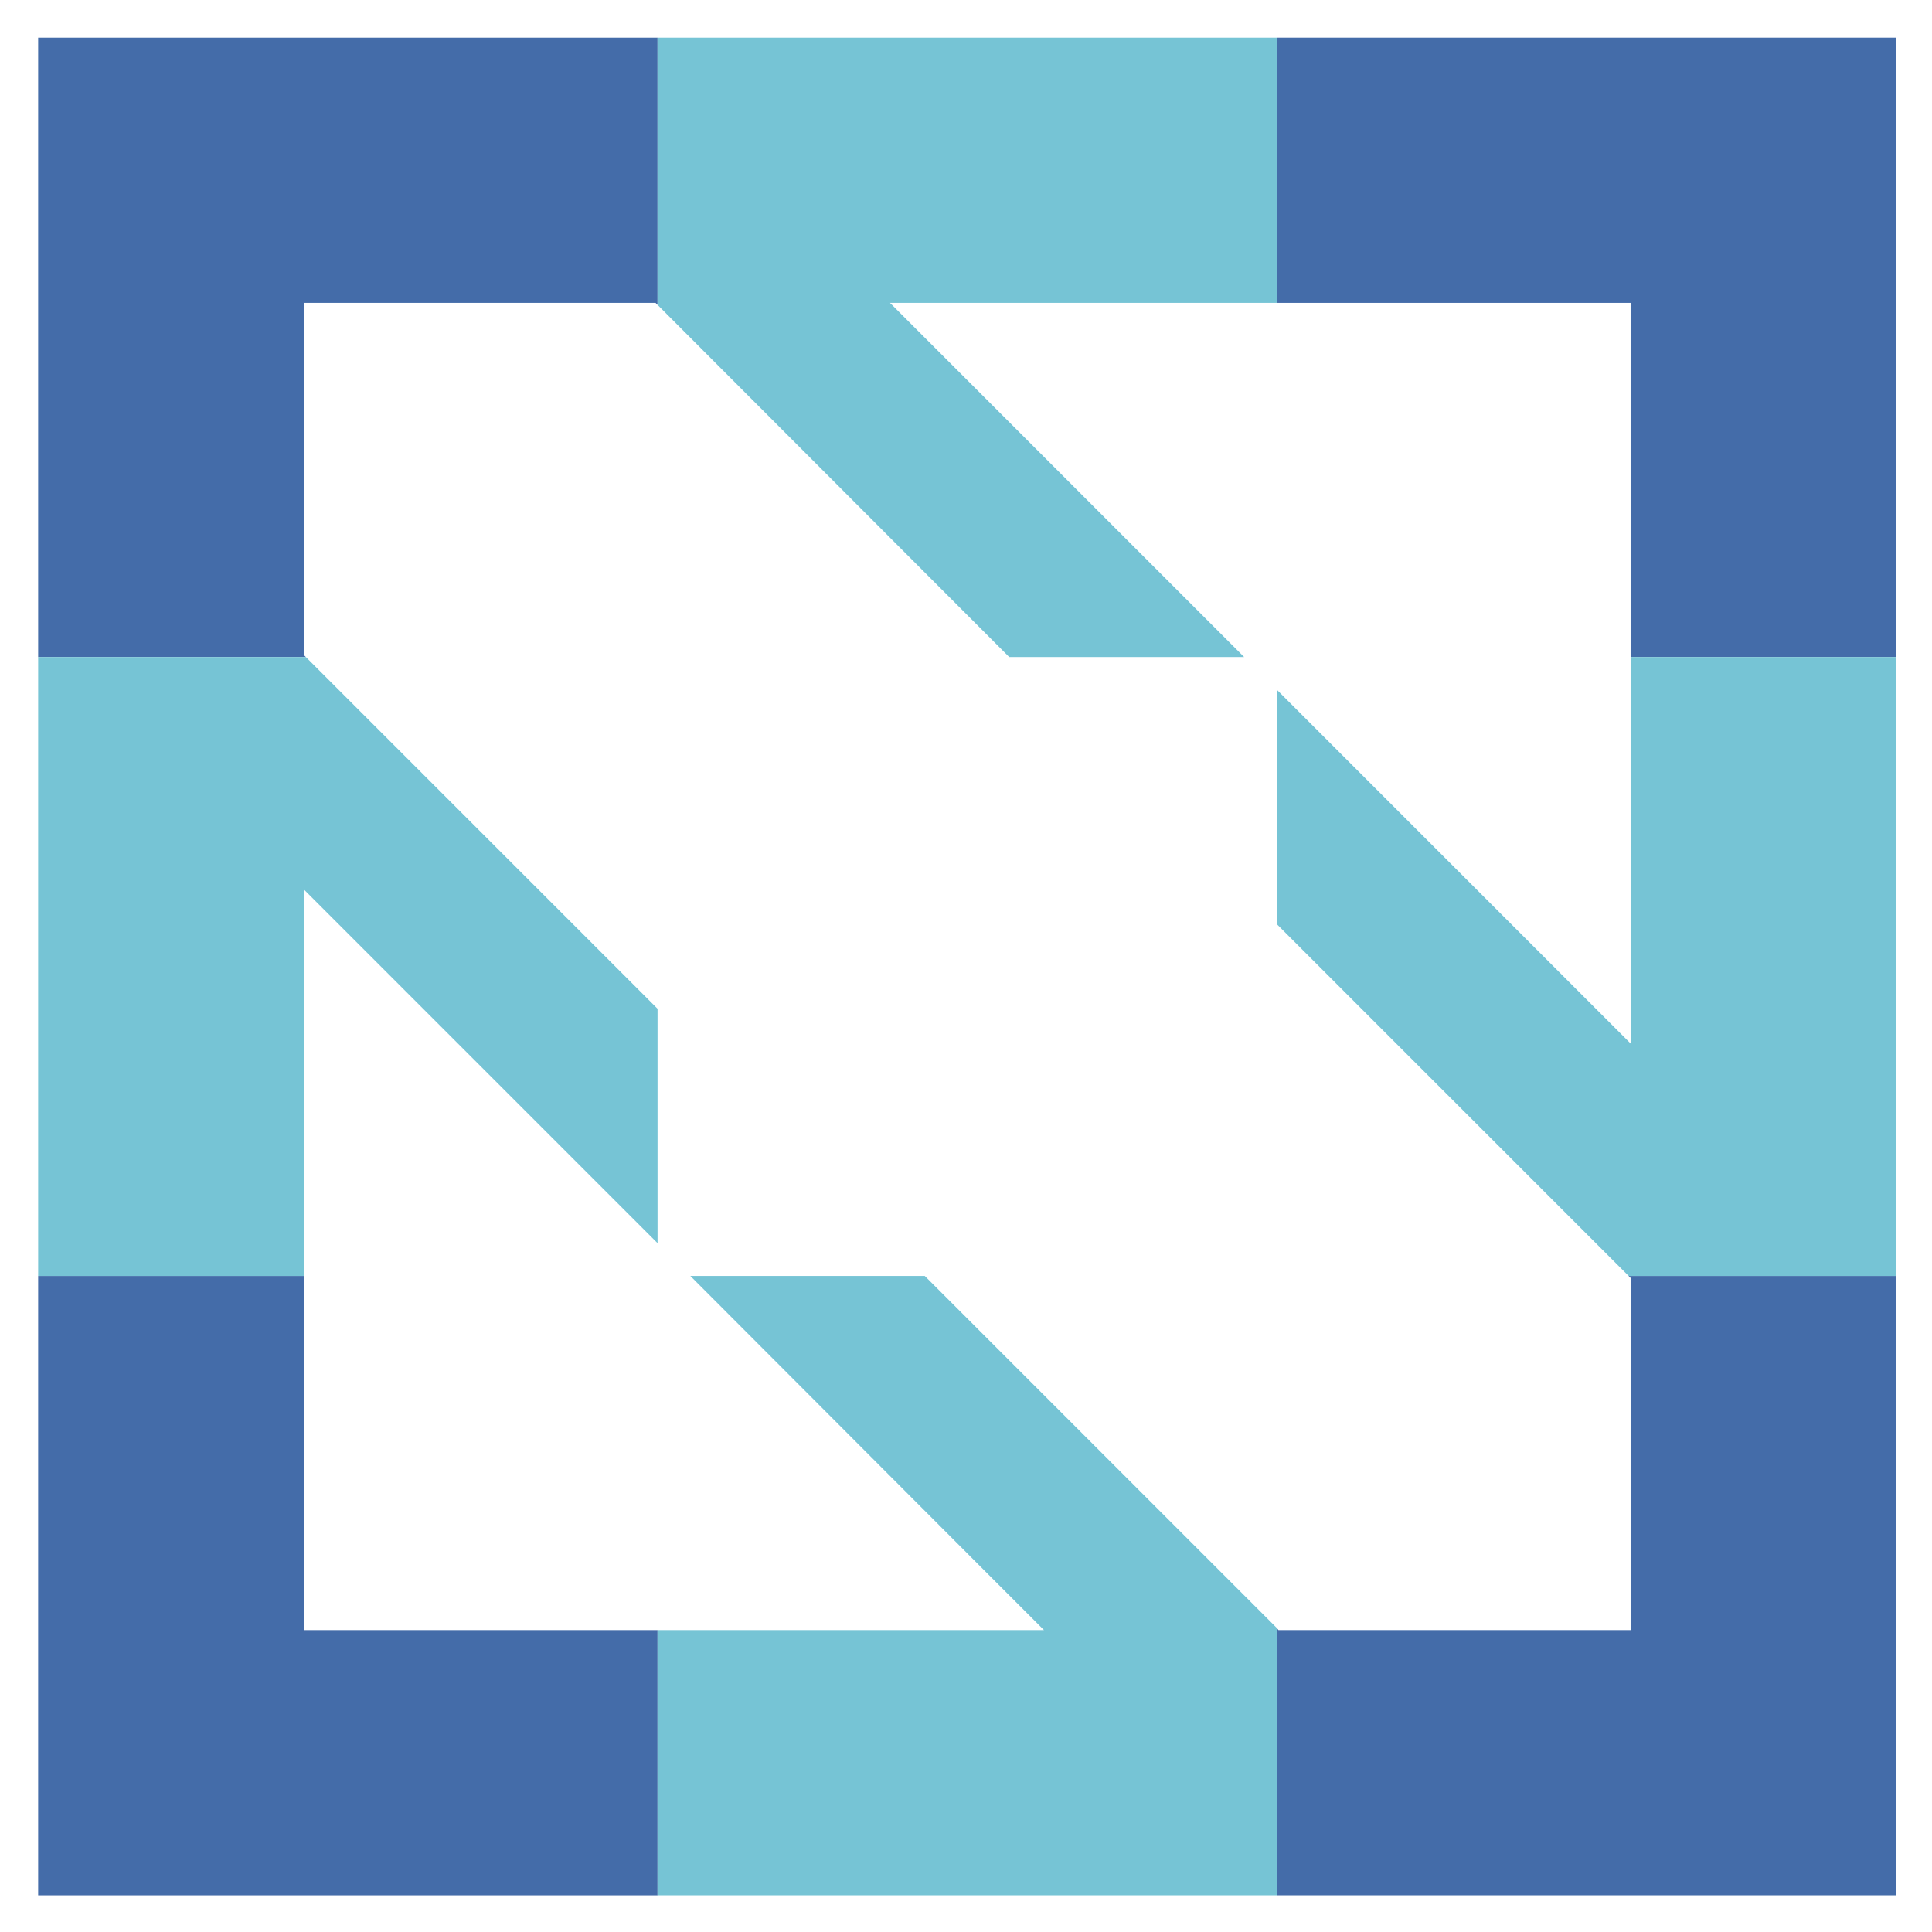
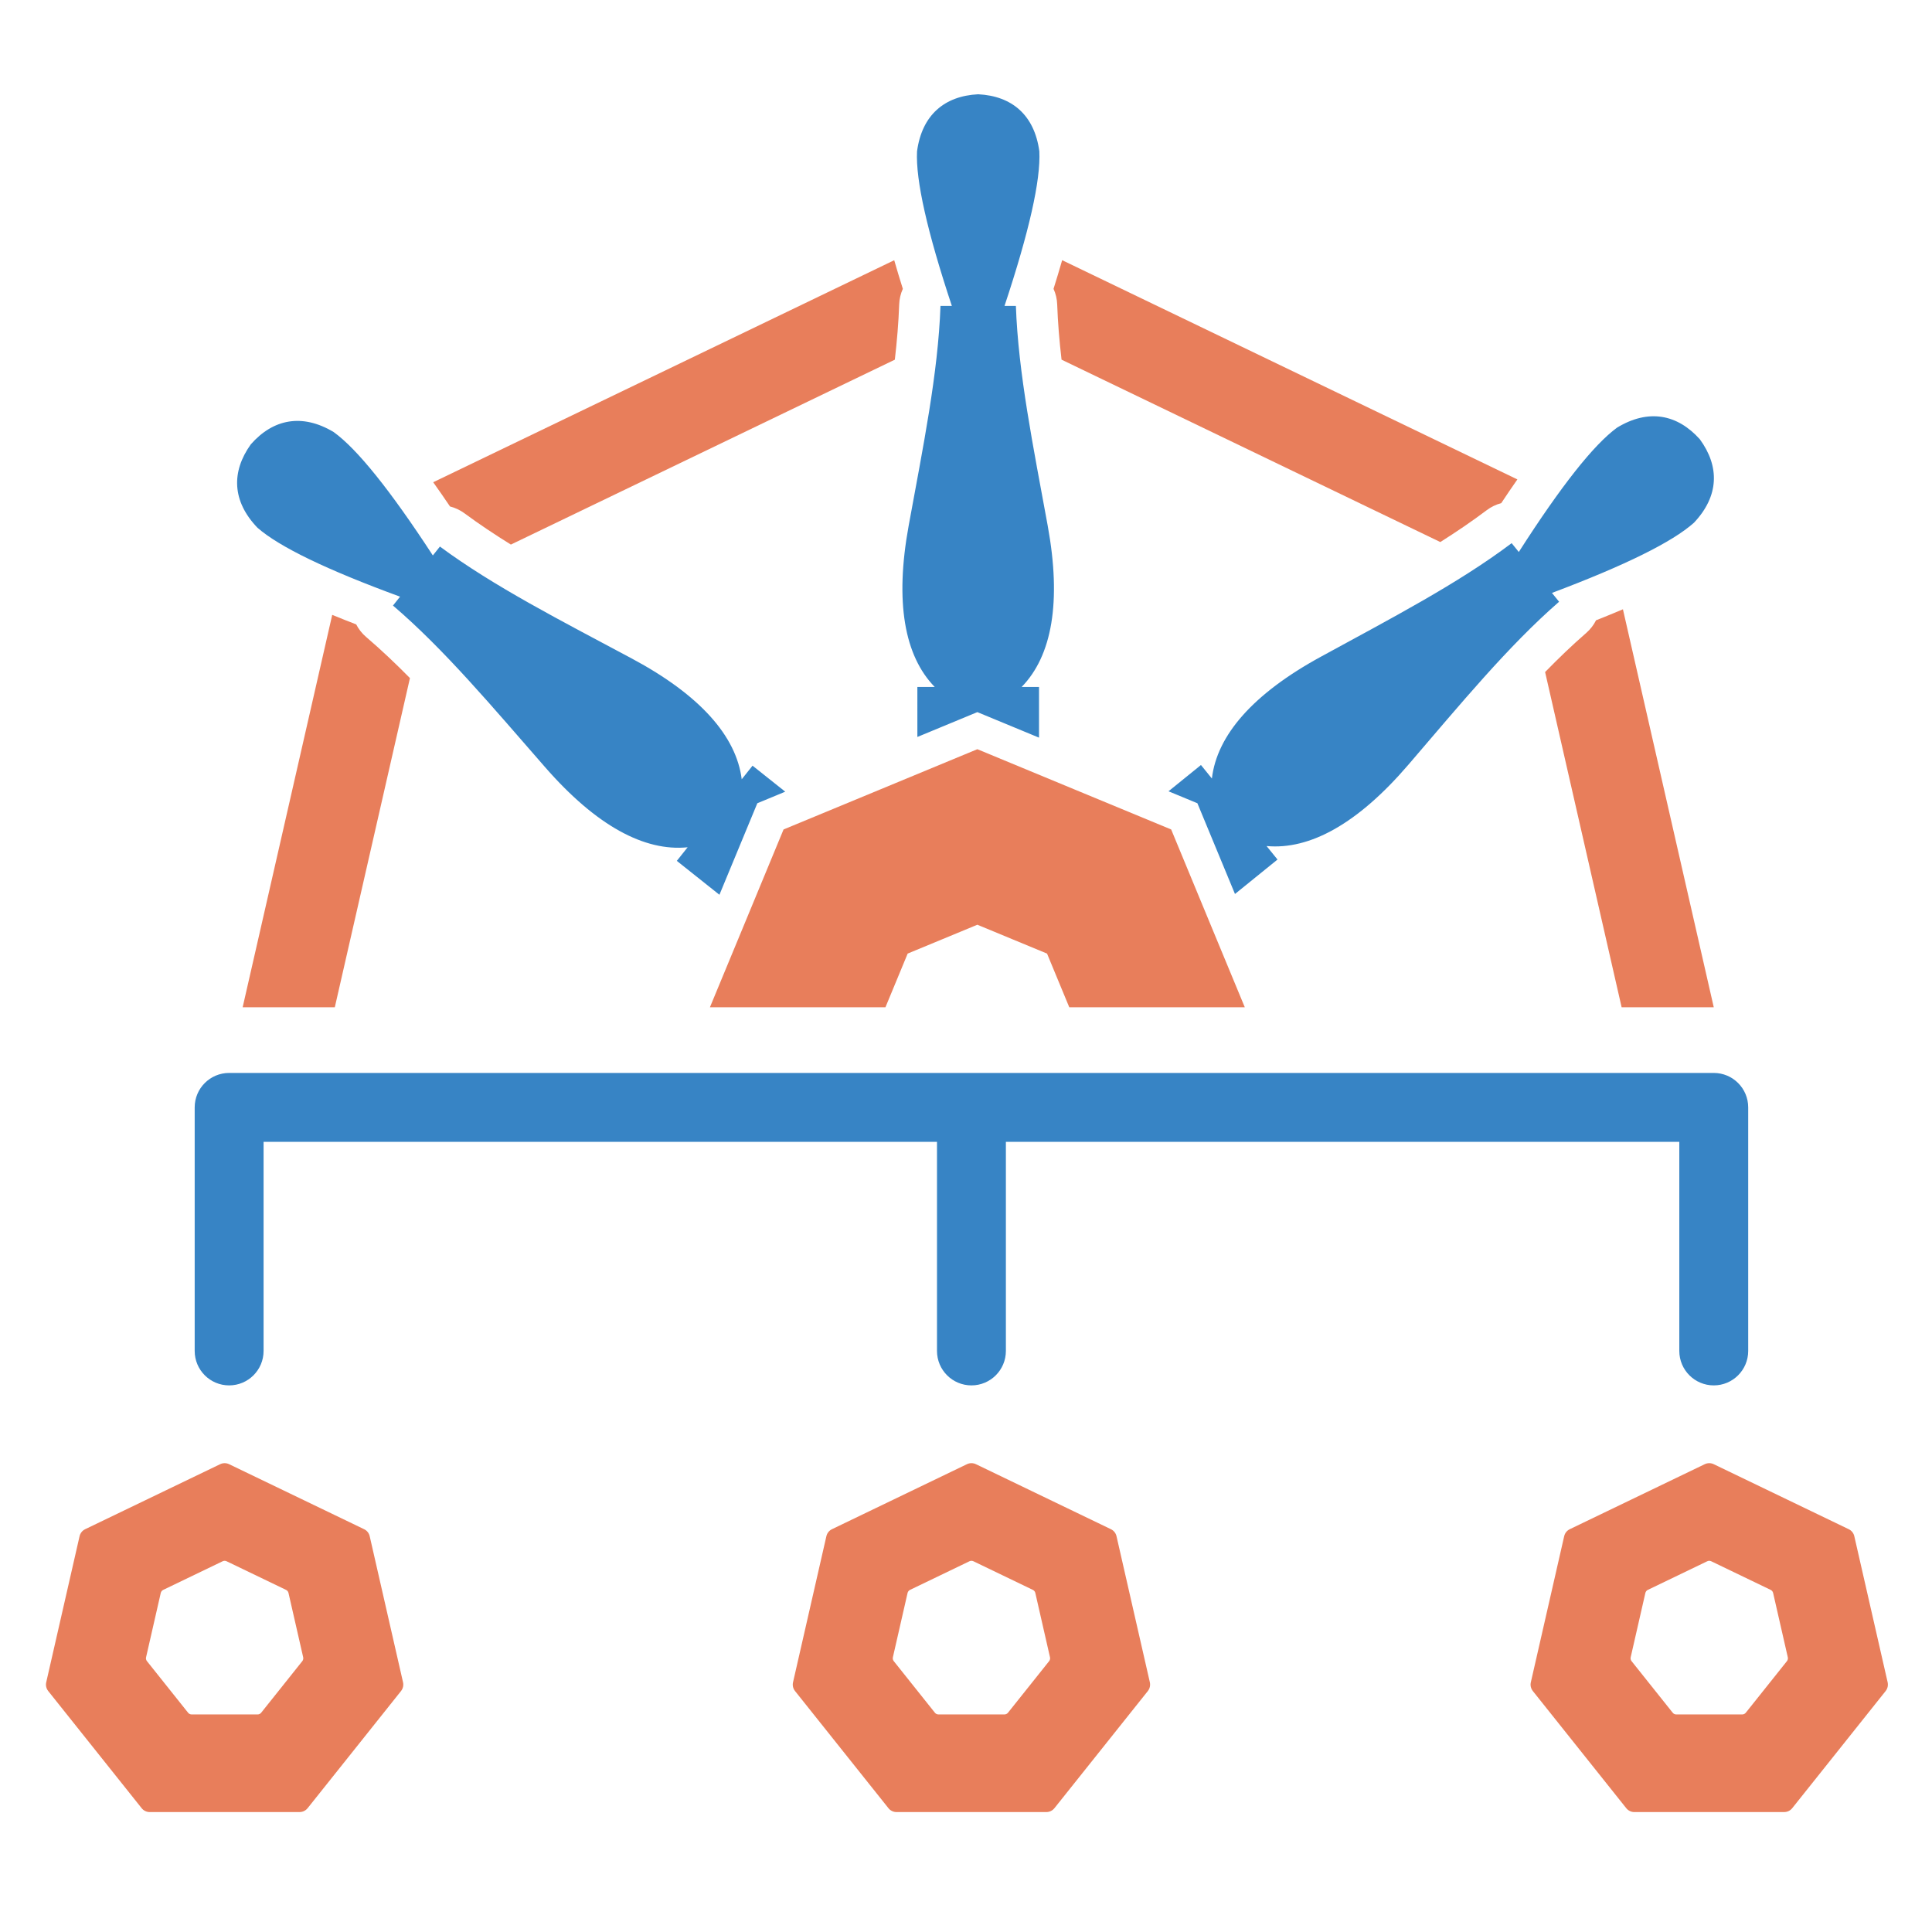
- <svg xmlns="http://www.w3.org/2000/svg" role="img" viewBox="5.52 5.02 388.96 388.96">
-   <style>svg {enable-background:new 0 0 400 400}</style>
-   <style>.st0{fill:#446ca9}.st1{fill:#76c4d5}</style>
-   <g id="XMLID_15_">
-     <g id="XMLID_78_">
-       <path id="XMLID_82_" d="M66.7 261.9H13.2v124.7h124.7v-53.4H66.7z" class="st0" />
-       <path id="XMLID_81_" d="M333.8 262.3v70.9h-70.9l-.3-.4v53.8h124.6V261.9h-53.8z" class="st0" />
-       <path id="XMLID_80_" d="M13.2 137.3h53.9l-.4-.4V66h70.8l.4.4V12.6H13.2z" class="st0" />
-       <path id="XMLID_79_" d="M262.6 12.6V66h71.2v71.3h53.4V12.6z" class="st0" />
-     </g>
-     <g id="XMLID_73_">
-       <path id="XMLID_77_" d="M256 137.3L184.7 66h77.9V12.6H137.9v53.8l70.8 70.9z" class="st1" />
-       <path id="XMLID_76_" d="M191.7 261.9h-47.2l59 59.1 12.2 12.2h-77.8v53.4h124.7v-53.8l-35.5-35.5z" class="st1" />
-       <path id="XMLID_75_" d="M333.8 137.3v77.8l-12.2-12.2-59-59v47.2l35.4 35.4 35.4 35.4h53.8V137.3z" class="st1" />
-       <path id="XMLID_74_" d="M137.9 208.1l-70.8-70.8H13.2v124.6h53.5v-77.8l71.2 71.2z" class="st1" />
-     </g>
+ <svg xmlns="http://www.w3.org/2000/svg" viewBox="0 0 500 500">
+   <defs>
+     <style>.cls-1{fill:#e87e5b;}.cls-1,.cls-2{fill-rule:evenodd;}.cls-2{fill:#3784c5;}</style>
+   </defs>
+   <g id="Layer_1" data-name="Layer 1">
+     <path class="cls-1" d="M85.978,159.13,62.8,260.676H86.649l19.445-85.187c-3.677-3.732-7.447-7.312-11.341-10.641a10.639,10.639,0,0,1-2.571-3.256c-2.006-.77-4.091-1.595-6.204-2.462M231.424,67.345,112.112,124.802c1.522,2.13,2.977,4.242,4.348,6.27a10.64,10.64,0,0,1,3.751,1.774c3.838,2.837,7.863,5.518,12.004,8.089l99.368-47.851c.557-4.797.958-9.572,1.125-14.295a10.664,10.664,0,0,1,.946-4.039C232.908,72.384,232.151,69.895,231.424,67.345Zm161.273,56.728L274.884,67.337c-.729,2.553-1.484,5.045-2.23,7.413a10.67,10.67,0,0,1,.947,4.039c.167,4.722.568,9.494,1.126,14.29l98.023,47.202c4.154-2.626,8.19-5.364,12.031-8.257a10.688,10.688,0,0,1,3.737-1.808C389.833,128.228,391.235,126.16,392.696,124.072ZM443.52,260.676,420.014,157.685c-2.371,1.007-4.711,1.957-6.955,2.841a10.693,10.693,0,0,1-2.542,3.277c-3.652,3.178-7.191,6.579-10.645,10.121l19.802,86.752Z" />
+     <path class="cls-2" d="M310.806,197.984l2.829,3.494c1.313-11.17,10.58-21.889,28.168-31.498,18.333-10.015,35.454-18.902,49.411-29.409l1.85,2.282q16.362-25.555,25.417-32.173c8.112-4.937,15.608-3.5,21.437,3.003,5.151,7.053,4.998,14.685-1.518,21.594q-8.357,7.481-36.756,18.171l1.848,2.283c-13.177,11.471-25.431,26.368-39.041,42.219-13.051,15.206-25.464,22.04-36.665,21.004l2.831,3.494-11.007,8.913L309.884,207.878l-7.474-3.095ZM175.161,222.792l2.798-3.517c-11.189,1.135-23.66-5.59-36.846-20.683-13.746-15.732-26.128-30.522-39.408-41.875l1.83-2.3Q75.044,143.974,66.621,136.567c-6.574-6.851-6.793-14.482-1.706-21.579,5.771-6.554,13.254-8.056,21.411-3.192q9.111,6.541,25.694,31.952l1.831-2.3c14.049,10.384,31.246,19.123,49.666,28.978,17.672,9.453,27.031,20.092,28.441,31.25l2.8-3.519,8.461,6.731-7.223,2.991-9.809,23.687Zm62.252-45.004H241.91c-7.854-8.051-10.355-21.998-6.753-41.712,3.755-20.551,7.622-39.449,8.241-56.908h2.941q-9.565-28.8-9.011-40c1.27-9.41,7.104-14.334,15.825-14.77,8.723.436,14.557,5.36,15.828,14.77q.551,11.2-9.012,40h2.941c.619,17.46,4.487,36.357,8.241,56.908,3.602,19.714,1.101,33.661-6.753,41.712h4.497v13.114l-15.954-6.607-15.526,6.43Z" />
+     <polygon class="cls-1" points="252.939 193.893 278.016 204.281 303.097 214.664 313.479 239.747 322.151 260.676 276.724 260.676 274.707 255.806 270.974 246.787 261.956 243.055 252.939 239.32 243.923 243.055 234.905 246.787 231.172 255.806 229.155 260.676 183.729 260.676 192.4 239.747 202.783 214.664 227.864 204.281 252.939 193.893" />
+     <path class="cls-2" d="M68.214,349.624a8.914,8.914,0,1,1-17.829,0V286.589a8.916,8.916,0,0,1,8.915-8.914h384.218a8.915,8.915,0,0,1,8.915,8.914V349.624a8.914,8.914,0,1,1-17.829,0v-54.12H260.322v54.12a8.914,8.914,0,1,1-17.829,0v-54.12H68.214Z" />
+     <path class="cls-1" d="M241.915,443.208a1.181,1.181,0,0,0,.957.489h8.536l8.536-.001a1.174,1.174,0,0,0,.923-.447l5.323-6.671,5.322-6.676a1.188,1.188,0,0,0,.227-.994l-3.795-16.632a1.165,1.165,0,0,0-.641-.816l-15.381-7.407a1.179,1.179,0,0,0-1.027,0l-15.381,7.407a1.187,1.187,0,0,0-.638.803l-3.79,16.601a1.184,1.184,0,0,0,.218,1.037ZM229.851,467.857a2.686,2.686,0,0,0,2.174,1.108H251.41l19.385-.004a2.669,2.669,0,0,0,2.097-1.013l12.087-15.154,12.085-15.159a2.708,2.708,0,0,0,.517-2.258l-8.621-37.769a2.651,2.651,0,0,0-1.457-1.852l-34.931-16.823a2.68,2.68,0,0,0-2.329,0l-34.931,16.823a2.677,2.677,0,0,0-1.448,1.824l-8.607,37.701a2.681,2.681,0,0,0,.494,2.356Z" />
+     <path class="cls-1" d="M48.641,443.208a1.178,1.178,0,0,0,.957.489h8.536l8.536-.001a1.177,1.177,0,0,0,.923-.447l5.323-6.671,5.32-6.676a1.187,1.187,0,0,0,.228-.994l-3.797-16.632a1.167,1.167,0,0,0-.64-.816l-15.382-7.407a1.176,1.176,0,0,0-1.025,0l-15.38,7.407a1.182,1.182,0,0,0-.638.803l-3.79,16.601a1.176,1.176,0,0,0,.218,1.037Zm-12.064,24.649a2.685,2.685,0,0,0,2.173,1.108H58.134l19.387-.004a2.676,2.676,0,0,0,2.098-1.013l12.086-15.154,12.084-15.159a2.693,2.693,0,0,0,.517-2.258l-8.619-37.769a2.648,2.648,0,0,0-1.456-1.852L59.3,378.934a2.683,2.683,0,0,0-2.33,0L22.039,395.757a2.686,2.686,0,0,0-1.449,1.824l-8.605,37.701a2.671,2.671,0,0,0,.494,2.356Z" />
+     <path class="cls-1" d="M432.859,443.208a1.178,1.178,0,0,0,.957.489h8.536l8.536-.001a1.177,1.177,0,0,0,.923-.447l5.323-6.671,5.32-6.676a1.181,1.181,0,0,0,.228-.994l-3.795-16.632a1.165,1.165,0,0,0-.642-.816l-15.381-7.407a1.179,1.179,0,0,0-1.027,0l-15.381,7.407a1.19,1.19,0,0,0-.638.803l-3.79,16.601a1.184,1.184,0,0,0,.218,1.037Zm-12.064,24.649a2.686,2.686,0,0,0,2.173,1.108h19.383l19.386-.004a2.674,2.674,0,0,0,2.098-1.013l12.086-15.154,12.083-15.159a2.692,2.692,0,0,0,.517-2.258l-8.618-37.769a2.652,2.652,0,0,0-1.456-1.852l-34.931-16.823a2.683,2.683,0,0,0-2.33,0l-34.931,16.823a2.684,2.684,0,0,0-1.449,1.824l-8.605,37.701a2.672,2.672,0,0,0,.494,2.356Z" />
  </g>
</svg>
